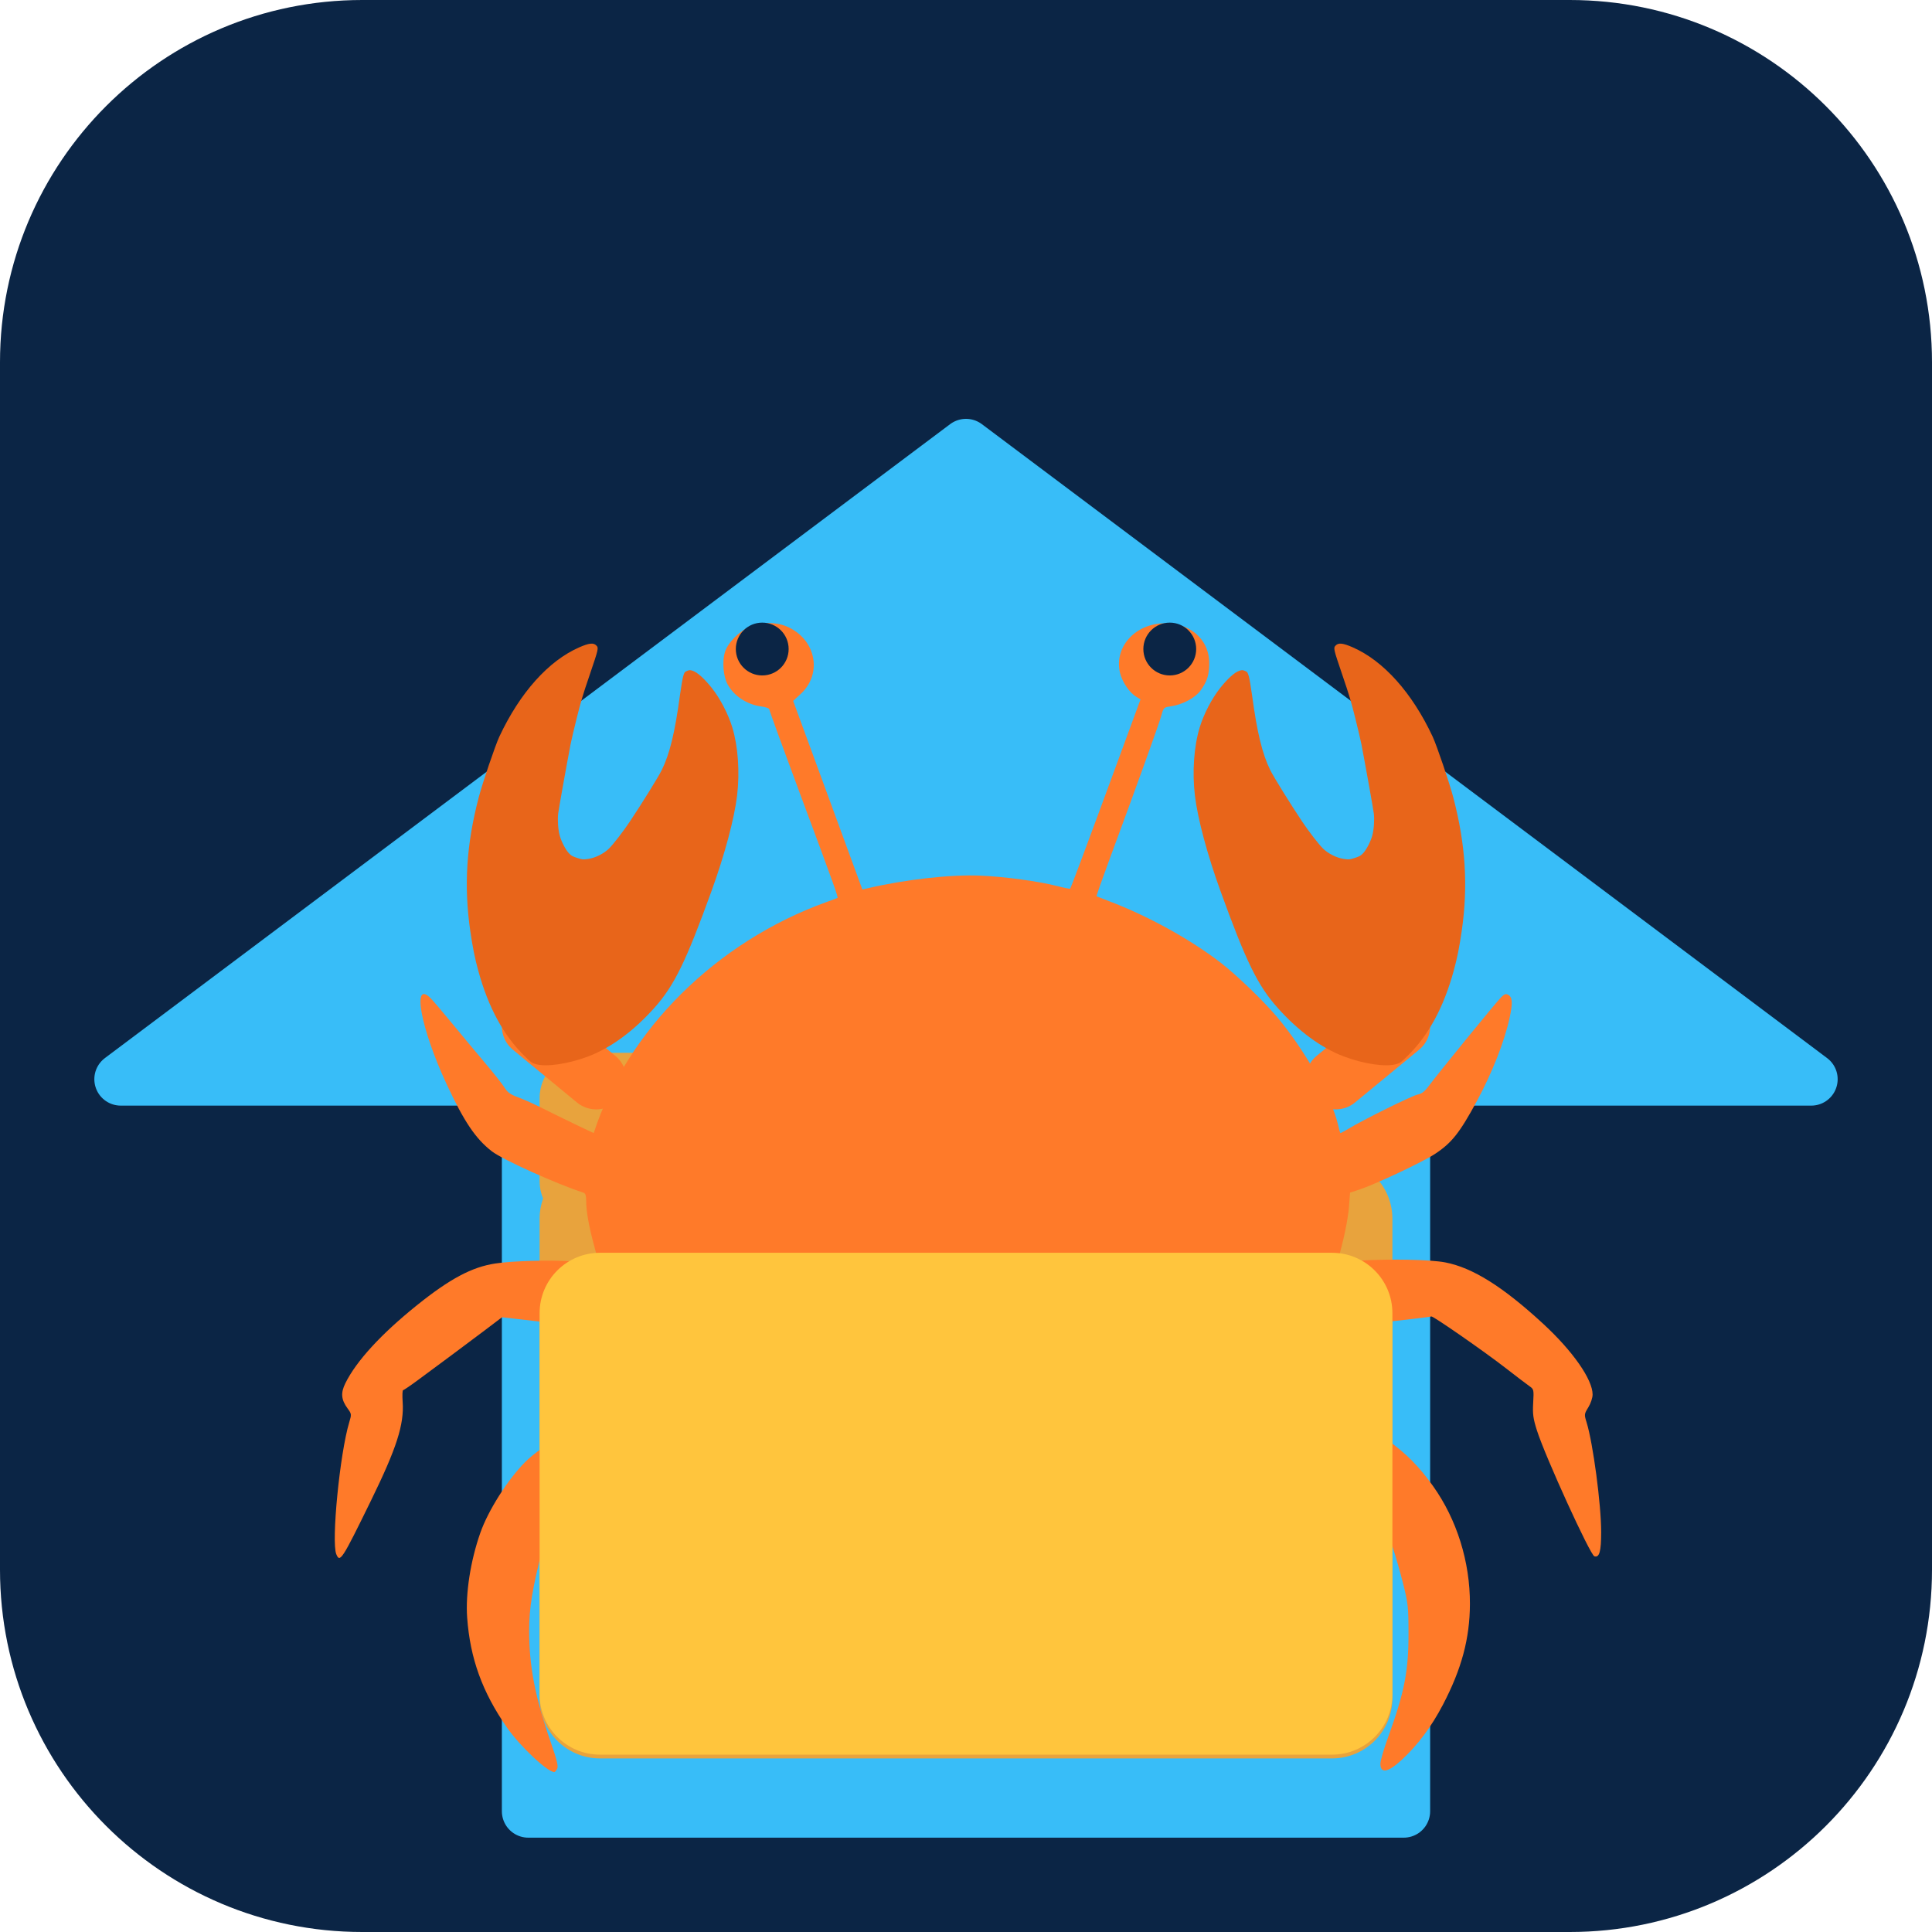
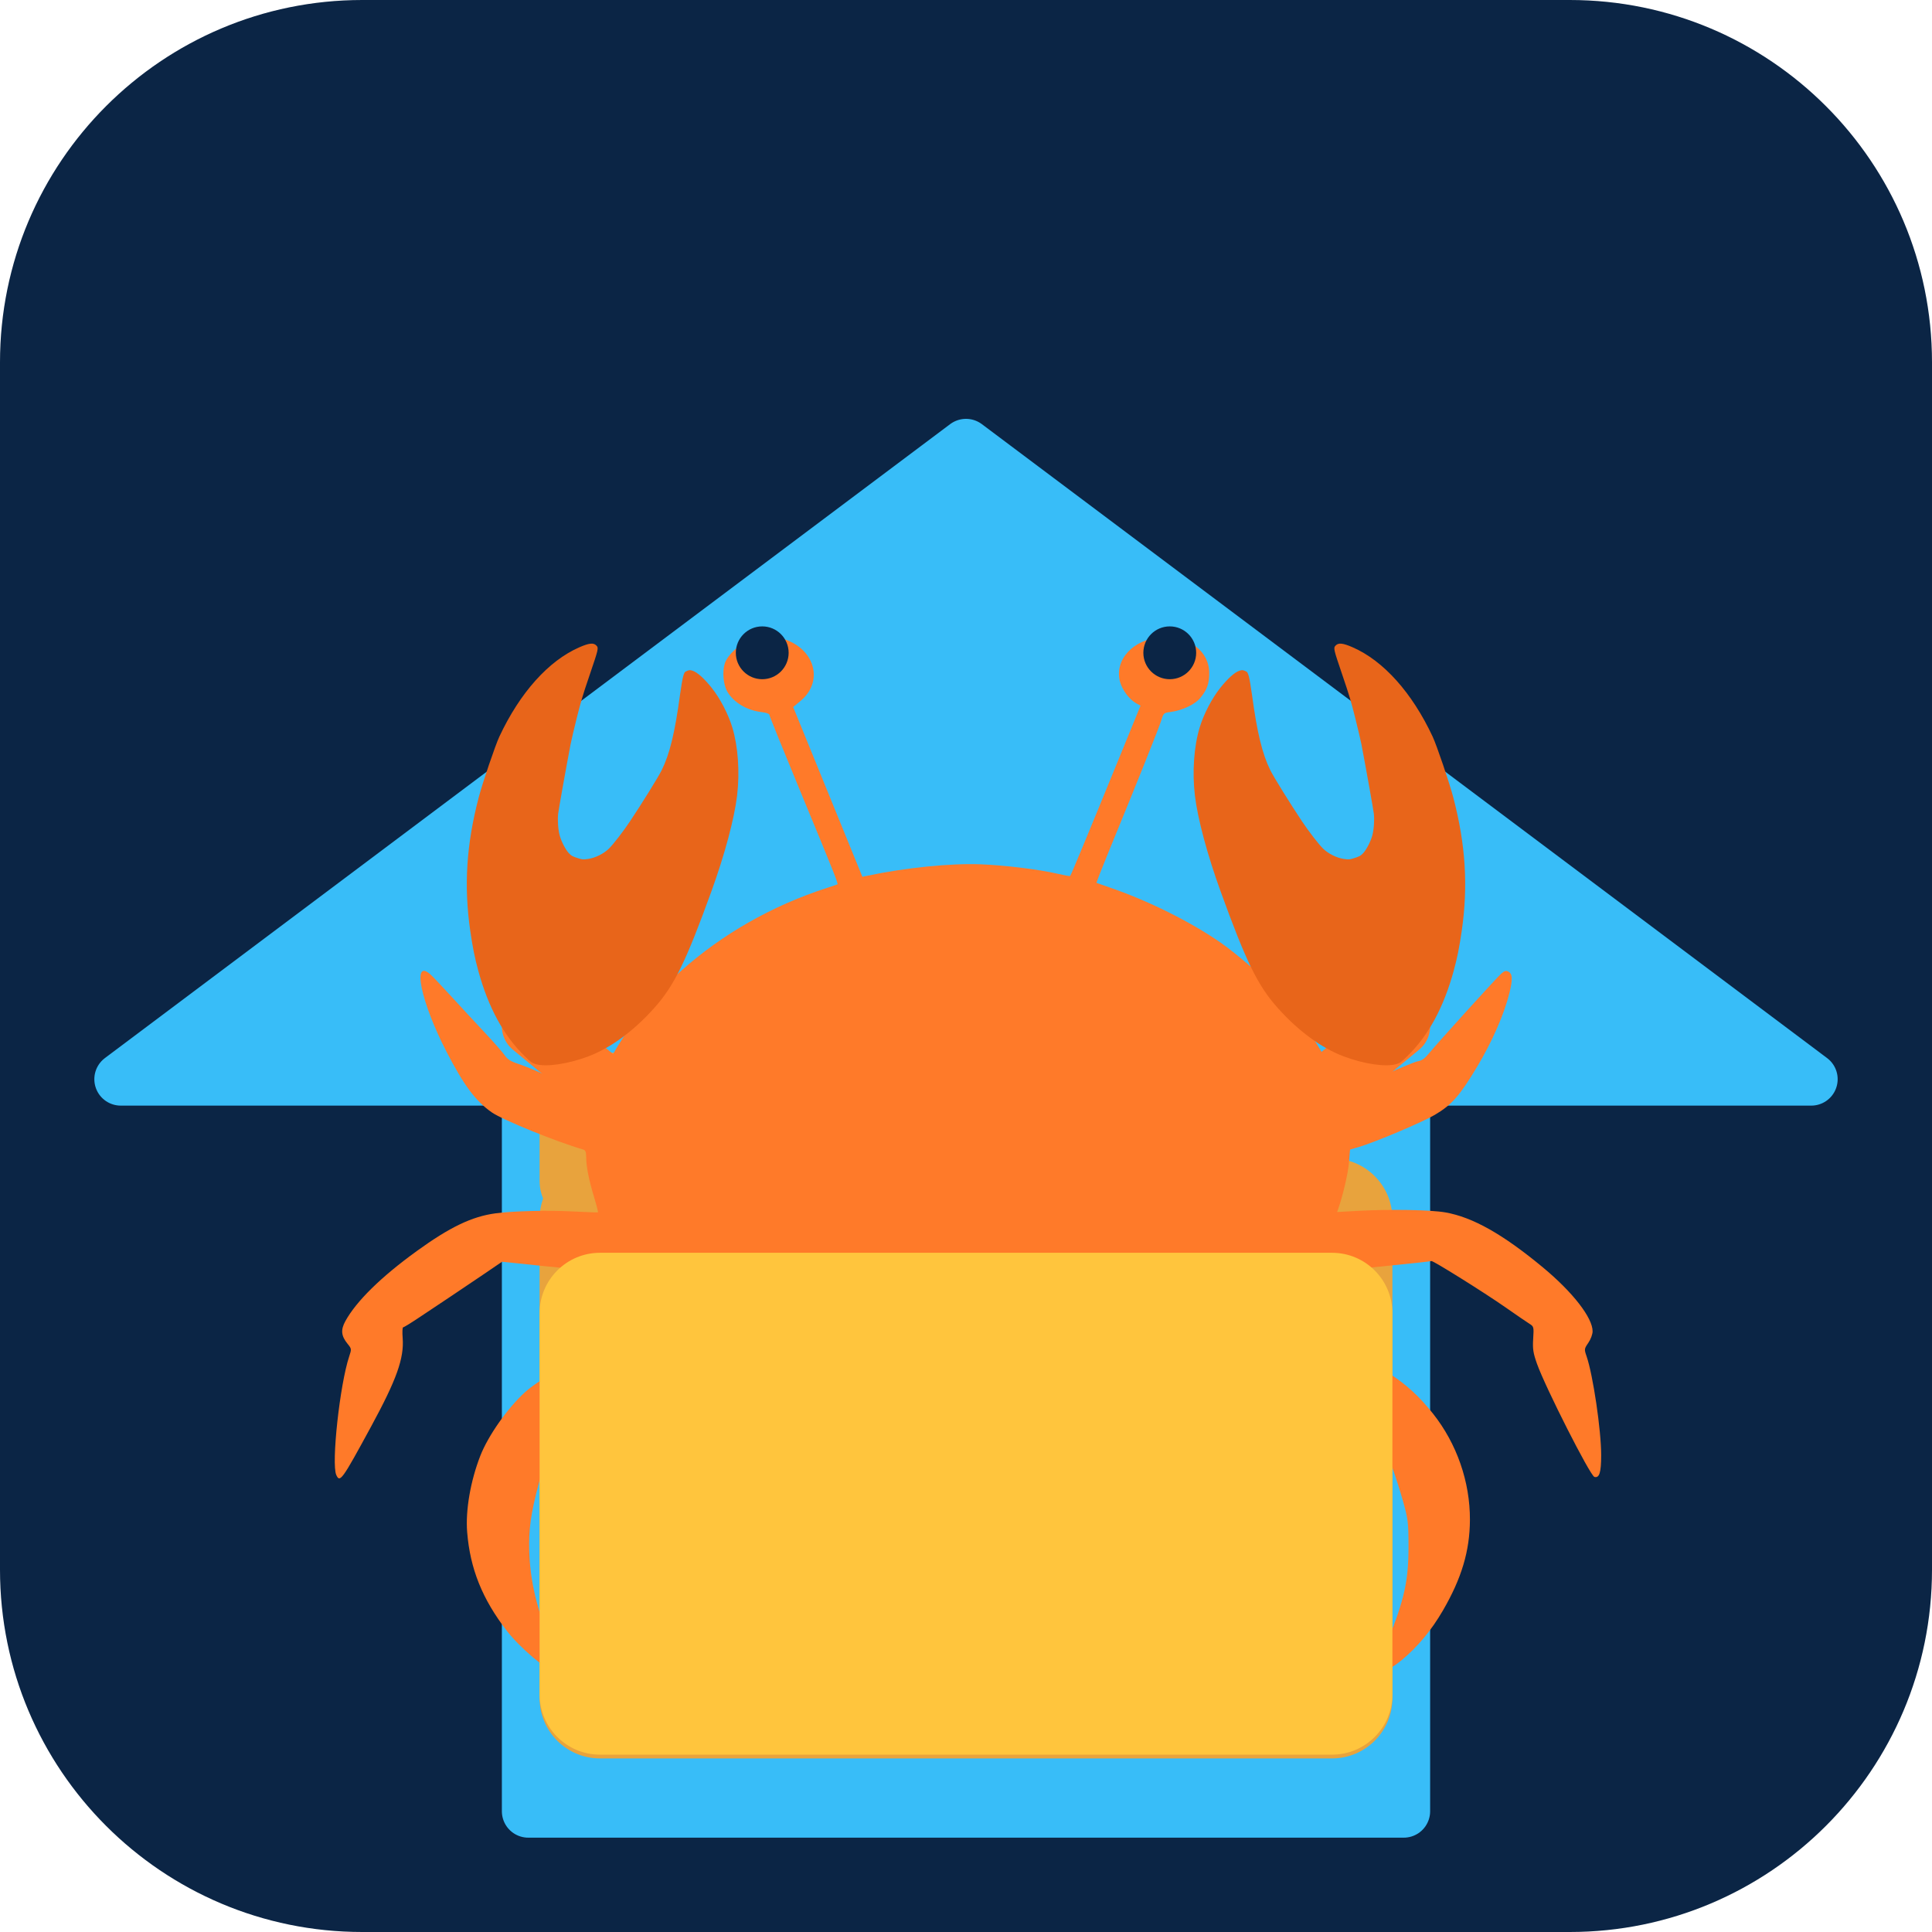
<svg xmlns="http://www.w3.org/2000/svg" viewBox="0 0 512 512" width="512" height="512">
  <rect x="0" y="0" width="512" height="512" rx="96" fill="#0B2545" />
  <path d="M256 118 L480 286 H372 V480 H140 V286 H32 Z" fill="#38BDF8" stroke="#38BDF8" stroke-width="14" stroke-linejoin="round" />
  <rect x="143" y="279" width="99" height="46" rx="12" fill="#E8A33D" />
  <rect x="143" y="307" width="226" height="159" rx="16" fill="#E8A33D" />
-   <g fill="#FF7A29" transform="translate(23.8,108.0) scale(0.4536,0.42)">
+   <g fill="#FF7A29" transform="translate(23.8,117.4) scale(0.4536,0.378)">
    <path d="M 385.462 138.366 C 379.171 141.295, 372.670 148.536, 371.011 154.462 C 369.417 160.155, 370.091 169.384, 372.461 174.320 C 376.090 181.881, 383.914 187.478, 392.497 188.655 C 395.017 189, 397 189.805, 397 190.484 C 397 191.150, 405.365 215.951, 415.588 245.598 C 434.707 301.039, 437.365 309.029, 436.818 309.430 C 436.643 309.559, 433.800 310.711, 430.500 311.990 C 366.087 336.965, 313.856 392.911, 294.429 457.738 C 294.363 457.959, 275.367 448.061, 261.500 440.580 C 258.200 438.800, 253.025 436.357, 250 435.151 C 245.755 433.460, 243.998 432.083, 242.301 429.120 C 241.091 427.007, 235.910 419.929, 230.788 413.390 C 225.666 406.850, 217.024 395.650, 211.582 388.500 C 206.141 381.350, 200.550 374.262, 199.158 372.750 C 187.944 360.570, 193.332 391.879, 208.494 427 C 218.707 450.657, 225.407 461.394, 234.912 469.332 C 241.183 474.570, 272.891 490.027, 288.250 495.333 C 289.587 495.794, 290.002 497.066, 290.008 500.719 C 290.018 507.229, 291.548 516.507, 294.639 528.802 C 296.064 534.468, 297.065 539.223, 296.865 539.368 C 296.664 539.514, 290.200 539.240, 282.500 538.760 C 267.511 537.825, 247.349 538.411, 236.975 540.081 C 223.284 542.286, 210.353 549.727, 191 566.536 C 170.154 584.642, 155.713 601.648, 149.314 615.626 C 146.491 621.792, 146.838 626.009, 150.628 631.594 C 152.941 635.002, 152.972 635.294, 151.567 640.310 C 146.085 659.878, 141.017 715.653, 144.006 723.516 C 146.141 729.131, 147.301 727.193, 164.362 689.500 C 179.264 656.580, 183.691 641.674, 182.781 627.495 C 182.517 623.373, 182.638 620, 183.050 620 C 183.462 620, 187.584 616.962, 192.210 613.250 C 196.836 609.538, 205.319 602.753, 211.060 598.173 C 216.802 593.593, 225.853 586.280, 231.173 581.921 L 240.846 573.997 264.460 576.953 C 277.448 578.580, 294.618 580.466, 302.614 581.145 L 317.154 582.381 318.971 585.940 C 321.545 590.982, 331.523 604.808, 335.779 609.232 C 337.754 611.284, 339.174 613.113, 338.935 613.297 C 338.696 613.480, 330.721 617.537, 321.214 622.311 C 290.891 637.538, 263.891 654.938, 254.255 665.464 C 244.108 676.547, 232.734 695.965, 228.167 710 C 222.413 727.684, 219.444 748.299, 220.461 763.500 C 222.189 789.296, 229.299 810.516, 243.704 832.870 C 251.337 844.713, 267.380 861, 271.415 861 C 271.698 861, 272.411 860.101, 272.999 859.002 C 273.849 857.413, 273.043 853.808, 269.059 841.390 C 260.102 813.468, 256.639 793.916, 256.682 771.500 C 256.710 757.347, 258.484 745.638, 264.564 719.500 C 266.483 711.250, 268.250 703.585, 268.491 702.466 C 268.750 701.266, 270.793 699.527, 273.476 698.224 C 275.977 697.009, 286.612 690.397, 297.110 683.531 C 307.608 676.665, 321.891 668.157, 328.849 664.625 C 335.807 661.092, 348.047 654.887, 356.049 650.836 L 370.598 643.470 379.549 649.271 C 402.879 664.390, 434.871 677.472, 462.071 683.014 C 485.105 687.709, 520.167 689.441, 541.500 686.939 C 580.997 682.306, 615.172 670.020, 646.363 649.237 C 653.342 644.587, 657.666 642.290, 658.382 642.853 C 659.459 643.700, 664.647 646.473, 690.500 660.017 C 707.751 669.055, 732.751 684.426, 754.613 699.436 C 755.874 700.302, 756.977 702.452, 757.347 704.767 C 757.688 706.902, 759.348 713.115, 761.036 718.574 C 762.723 724.033, 765.524 734.575, 767.259 742 C 770.174 754.474, 770.416 756.868, 770.437 773.500 C 770.468 797.352, 768.037 810.718, 758.530 838.958 C 756.039 846.360, 754 853.871, 754 855.649 C 754 862.151, 758.426 861.308, 766.492 853.268 C 775.798 843.991, 783.798 832.427, 790.542 818.500 C 801.458 795.959, 806.241 776.706, 806.317 755 C 806.410 728.313, 798.661 701.559, 784.733 680.478 C 769.184 656.944, 754.138 645.561, 709.250 623.375 C 697.563 617.599, 688 612.695, 688 612.478 C 688 612.261, 691.188 608.128, 695.084 603.292 C 698.980 598.456, 703.811 591.740, 705.820 588.367 L 709.472 582.233 716.986 581.575 C 728.627 580.554, 783.374 573.959, 783.809 573.525 C 784.439 572.894, 814.562 595.480, 827 605.909 C 833.325 611.212, 839.675 616.433, 841.111 617.510 C 843.640 619.407, 843.708 619.736, 843.277 627.984 C 842.904 635.124, 843.260 637.951, 845.480 645.484 C 850.341 661.983, 876.568 724.023, 879.028 724.843 C 881.959 725.820, 883 721.812, 882.999 709.559 C 882.997 692.105, 878.237 653.429, 874.481 640.350 C 873.048 635.358, 873.079 635.066, 875.489 630.850 C 876.900 628.381, 877.981 624.891, 877.988 622.779 C 878.019 613.305, 866.398 595.344, 849.088 578.109 C 825.583 554.707, 807.960 542.774, 791.930 539.407 C 783.308 537.596, 759.702 537.090, 741.116 538.318 L 728.731 539.136 729.406 536.818 C 732.184 527.283, 735.128 512.017, 735.652 504.435 L 736.277 495.371 741.389 493.577 C 750.732 490.298, 778.394 476.259, 785.763 471.057 C 795.625 464.095, 800.293 457.750, 810.375 437.609 C 819.322 419.734, 826.445 400.196, 829.465 385.248 C 831.385 375.748, 831.211 372.147, 828.761 370.613 C 827.367 369.740, 826.546 370.018, 824.628 372.012 C 822.050 374.691, 787.478 420.457, 782.207 428.169 C 779.868 431.590, 778.145 433.016, 775.758 433.504 C 772.540 434.162, 743.599 449.626, 735.130 455.212 C 732.727 456.797, 730.670 457.960, 730.559 457.797 C 730.449 457.634, 729.815 455.050, 729.152 452.056 C 725.377 435.020, 709.458 404.776, 693.593 384.500 C 685.565 374.240, 669.933 357.989, 660.695 350.300 C 642.913 335.500, 618.065 320.704, 595.500 311.478 C 591.650 309.904, 588.351 308.515, 588.168 308.393 C 587.986 308.270, 591.514 297.444, 596.008 284.335 C 611.695 238.581, 624.748 199.461, 626.032 194.352 C 627.281 189.382, 627.467 189.182, 631.413 188.571 C 638.285 187.508, 645.704 183.296, 648.845 178.675 C 652.770 172.901, 654 168.759, 654 161.318 C 654 145.776, 642.098 135.080, 626.078 136.227 C 609.695 137.399, 598.429 151.934, 601.896 167.426 C 603.194 173.224, 607.404 179.908, 611.414 182.536 L 613.868 184.143 600.526 223.322 C 582.638 275.850, 573.194 303.140, 572.748 303.585 C 572.546 303.788, 569.257 303.076, 565.440 302.003 C 554.660 298.974, 534.798 296.042, 520.500 295.369 C 502.881 294.539, 476.355 297.768, 453.932 303.472 L 451.364 304.126 431.150 244.621 L 410.936 185.116 415.312 180.741 C 428.384 167.669, 424.127 145.822, 407 138.079 C 400.668 135.216, 391.978 135.331, 385.462 138.366" />
  </g>
  <rect x="143" y="332" width="226" height="133" rx="16" fill="#FFC53D" />
  <g stroke="#FF7A29" stroke-width="16" stroke-linecap="round">
    <line x1="158" y1="286" x2="141" y2="272" />
    <line x1="354" y1="286" x2="371" y2="272" />
  </g>
  <g fill="#E8651A" transform="translate(39,-62) rotate(-72 100 322) translate(48.0,242.4) scale(0.1688)">
    <path d="M 560 314.076 C 483.768 318.510, 420.715 334.684, 356.694 366.225 C 333.385 377.708, 318.172 386.270, 301 397.568 C 251.168 430.355, 216.846 466.498, 196.195 507.934 C 189.792 520.783, 189.502 521.676, 189.552 528.434 C 189.676 545.154, 205.550 577.232, 226.700 603.500 C 250.292 632.801, 286.518 658.814, 331 678.393 C 373.978 697.310, 414.908 703.127, 533 707.103 C 593.897 709.153, 652.607 706.060, 688.500 698.910 C 724.745 691.690, 761.992 676.622, 787.500 658.859 C 805.650 646.221, 825.001 626.545, 836.697 608.837 C 847.111 593.069, 853 579.766, 853 572.009 C 853 567.919, 852.479 566.449, 850.077 563.766 C 847.288 560.649, 846.843 560.506, 840.327 560.629 C 836.572 560.700, 823.375 562.600, 811 564.851 C 751.886 575.603, 717.535 578.203, 689.358 574.057 C 677.568 572.323, 629.875 560.604, 597.352 551.451 C 579.354 546.386, 555.134 537.705, 546.841 533.347 C 536.604 527.968, 526.364 517.539, 521.342 507.378 C 517.738 500.085, 517.501 499.044, 517.509 490.552 C 517.517 482.525, 517.845 480.878, 520.400 476.006 C 523.819 469.485, 534.127 458.985, 542.500 453.493 C 550.506 448.242, 564.664 442.519, 574.500 440.559 C 581.318 439.200, 648.028 429.995, 683.500 425.519 C 689.550 424.755, 708.675 423.150, 726 421.951 C 753.305 420.062, 762.816 419.845, 797.420 420.324 C 840.024 420.913, 841.440 420.783, 843.970 416.055 C 847.006 410.383, 844.180 404.018, 833.067 391.500 C 798.020 352.020, 736.577 324.849, 661 315.409 C 645.952 313.529, 583.554 312.706, 560 314.076" />
  </g>
  <g fill="#E8651A" transform="translate(512,0) scale(-1,1) translate(39,-62) rotate(-72 100 322) translate(48.0,242.4) scale(0.1688)">
    <path d="M 560 314.076 C 483.768 318.510, 420.715 334.684, 356.694 366.225 C 333.385 377.708, 318.172 386.270, 301 397.568 C 251.168 430.355, 216.846 466.498, 196.195 507.934 C 189.792 520.783, 189.502 521.676, 189.552 528.434 C 189.676 545.154, 205.550 577.232, 226.700 603.500 C 250.292 632.801, 286.518 658.814, 331 678.393 C 373.978 697.310, 414.908 703.127, 533 707.103 C 593.897 709.153, 652.607 706.060, 688.500 698.910 C 724.745 691.690, 761.992 676.622, 787.500 658.859 C 805.650 646.221, 825.001 626.545, 836.697 608.837 C 847.111 593.069, 853 579.766, 853 572.009 C 853 567.919, 852.479 566.449, 850.077 563.766 C 847.288 560.649, 846.843 560.506, 840.327 560.629 C 836.572 560.700, 823.375 562.600, 811 564.851 C 751.886 575.603, 717.535 578.203, 689.358 574.057 C 677.568 572.323, 629.875 560.604, 597.352 551.451 C 579.354 546.386, 555.134 537.705, 546.841 533.347 C 536.604 527.968, 526.364 517.539, 521.342 507.378 C 517.738 500.085, 517.501 499.044, 517.509 490.552 C 517.517 482.525, 517.845 480.878, 520.400 476.006 C 523.819 469.485, 534.127 458.985, 542.500 453.493 C 550.506 448.242, 564.664 442.519, 574.500 440.559 C 581.318 439.200, 648.028 429.995, 683.500 425.519 C 689.550 424.755, 708.675 423.150, 726 421.951 C 753.305 420.062, 762.816 419.845, 797.420 420.324 C 840.024 420.913, 841.440 420.783, 843.970 416.055 C 847.006 410.383, 844.180 404.018, 833.067 391.500 C 798.020 352.020, 736.577 324.849, 661 315.409 C 645.952 313.529, 583.554 312.706, 560 314.076" />
  </g>
-   <circle cx="202" cy="172" r="7" fill="#0B2545" />
-   <circle cx="310" cy="172" r="7" fill="#0B2545" />
+   <circle cx="202" cy="173" r="7" fill="#0B2545" />
+   <circle cx="310" cy="173" r="7" fill="#0B2545" />
</svg>
